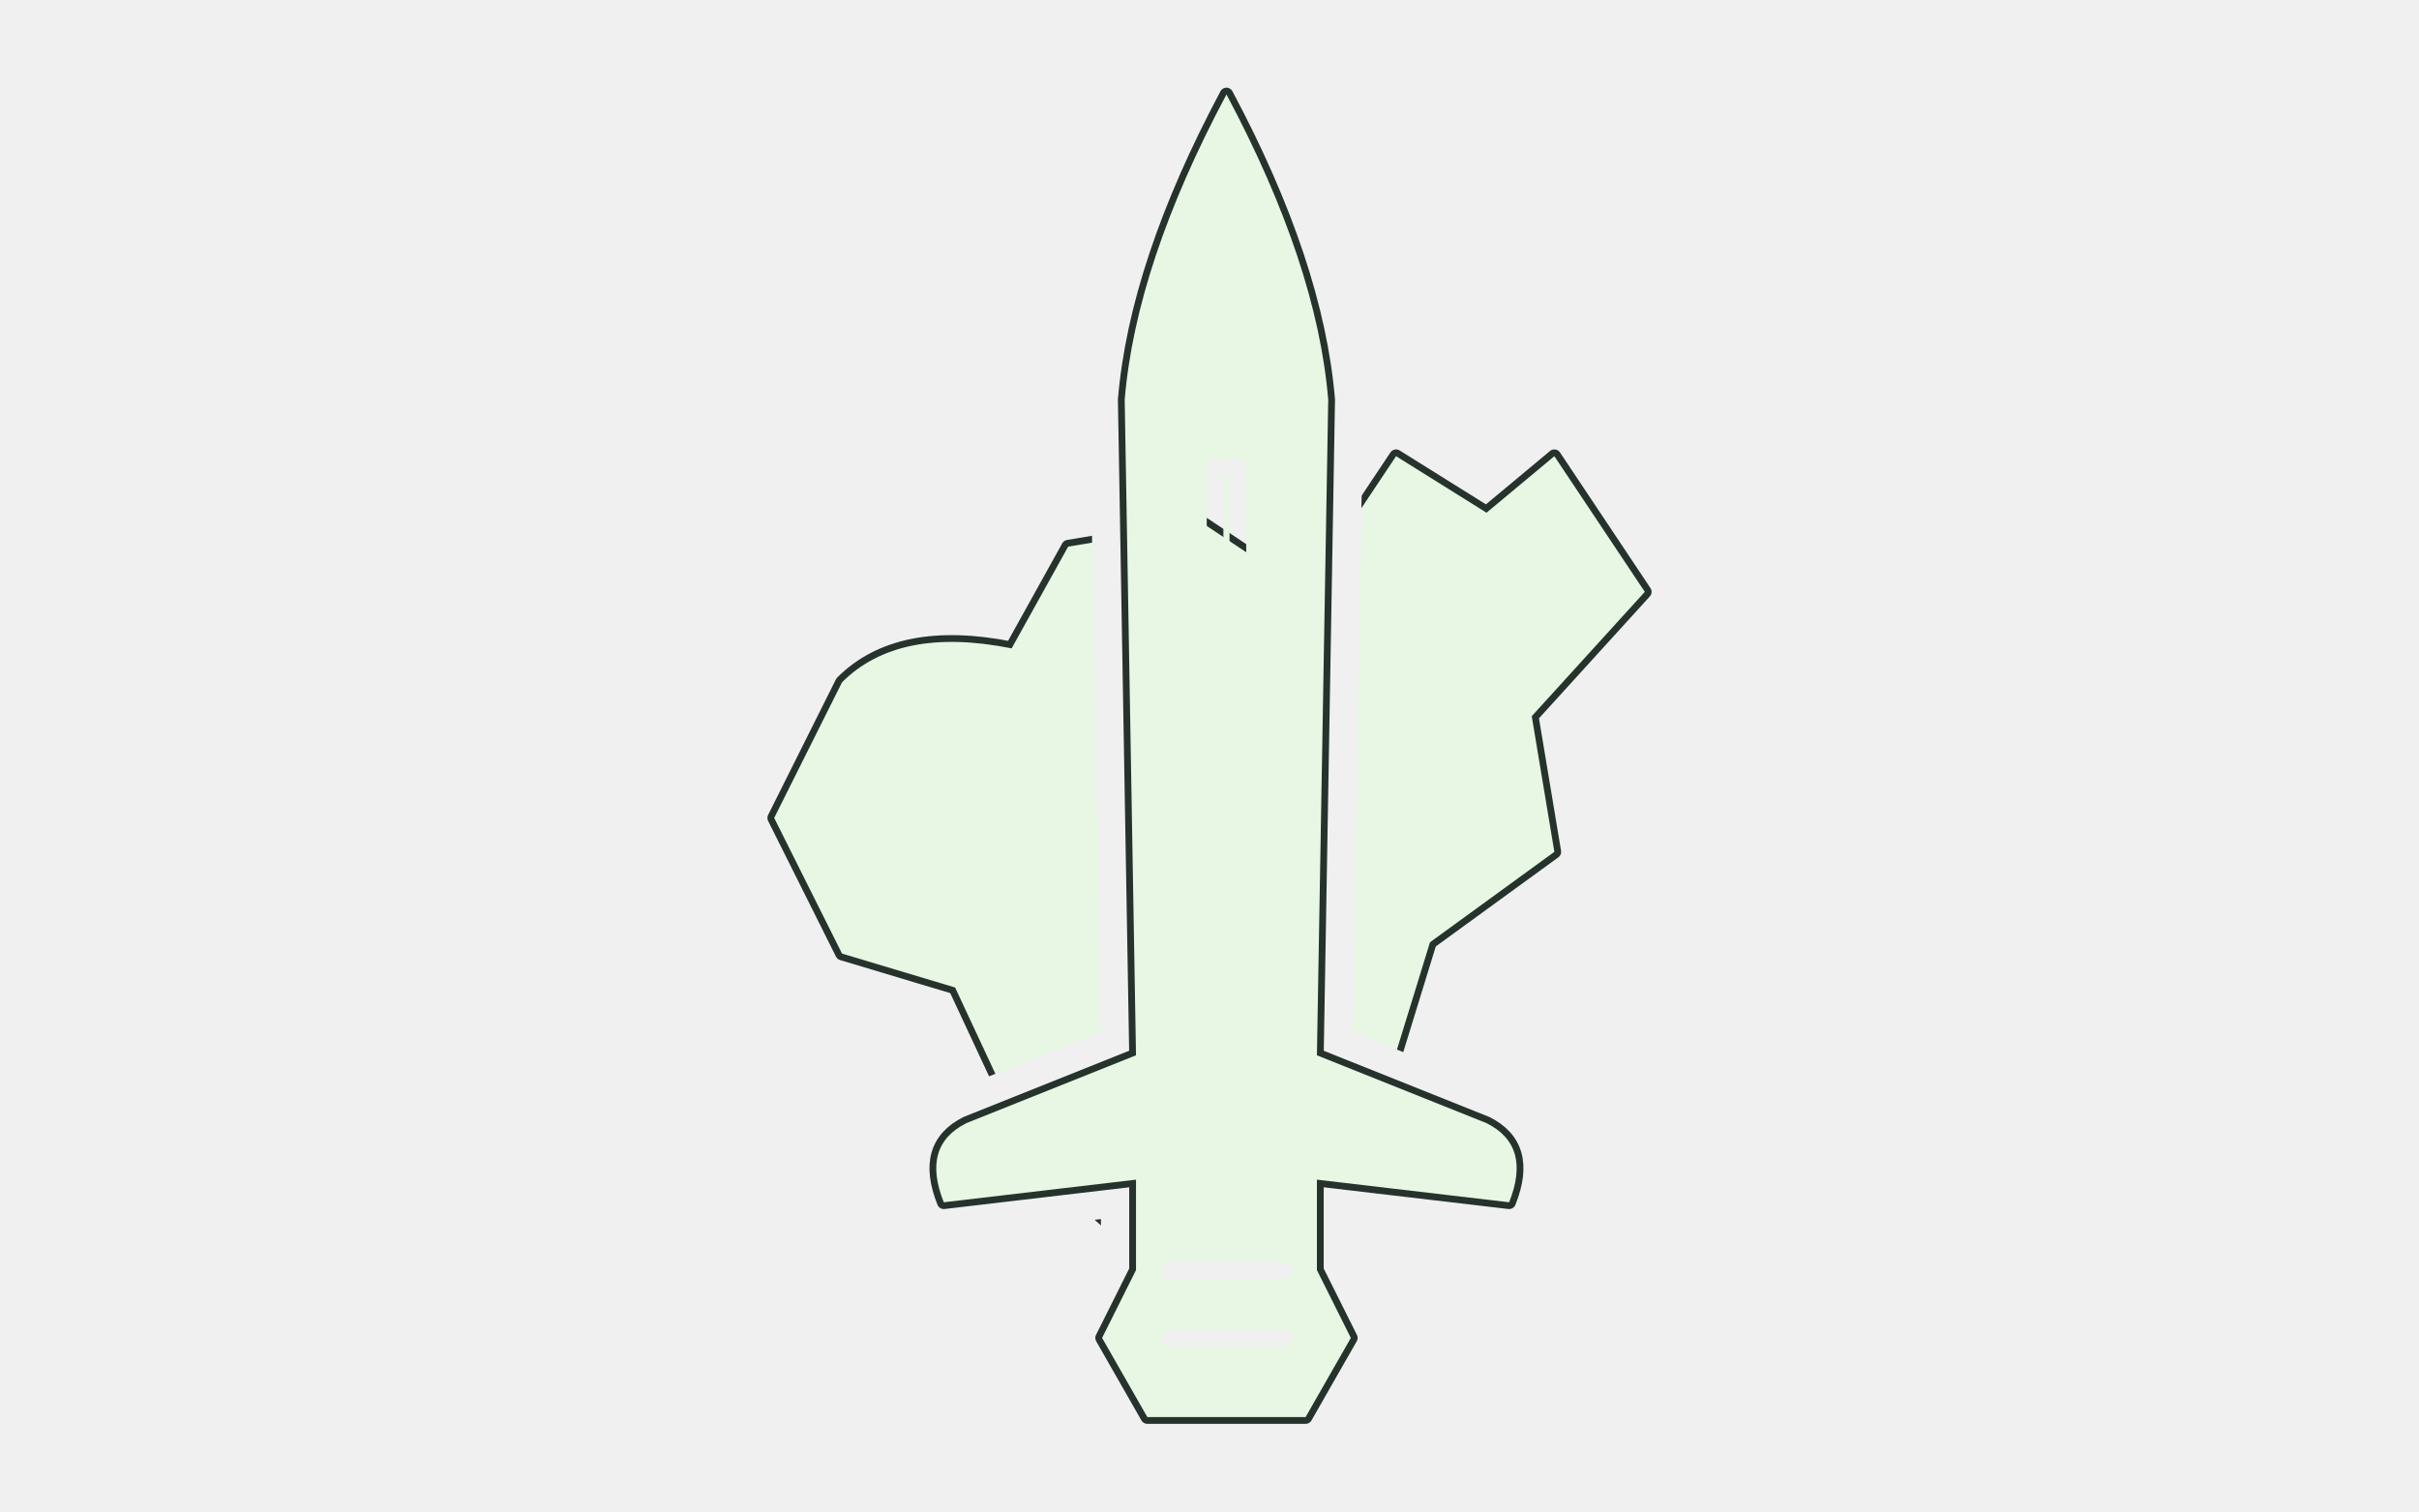
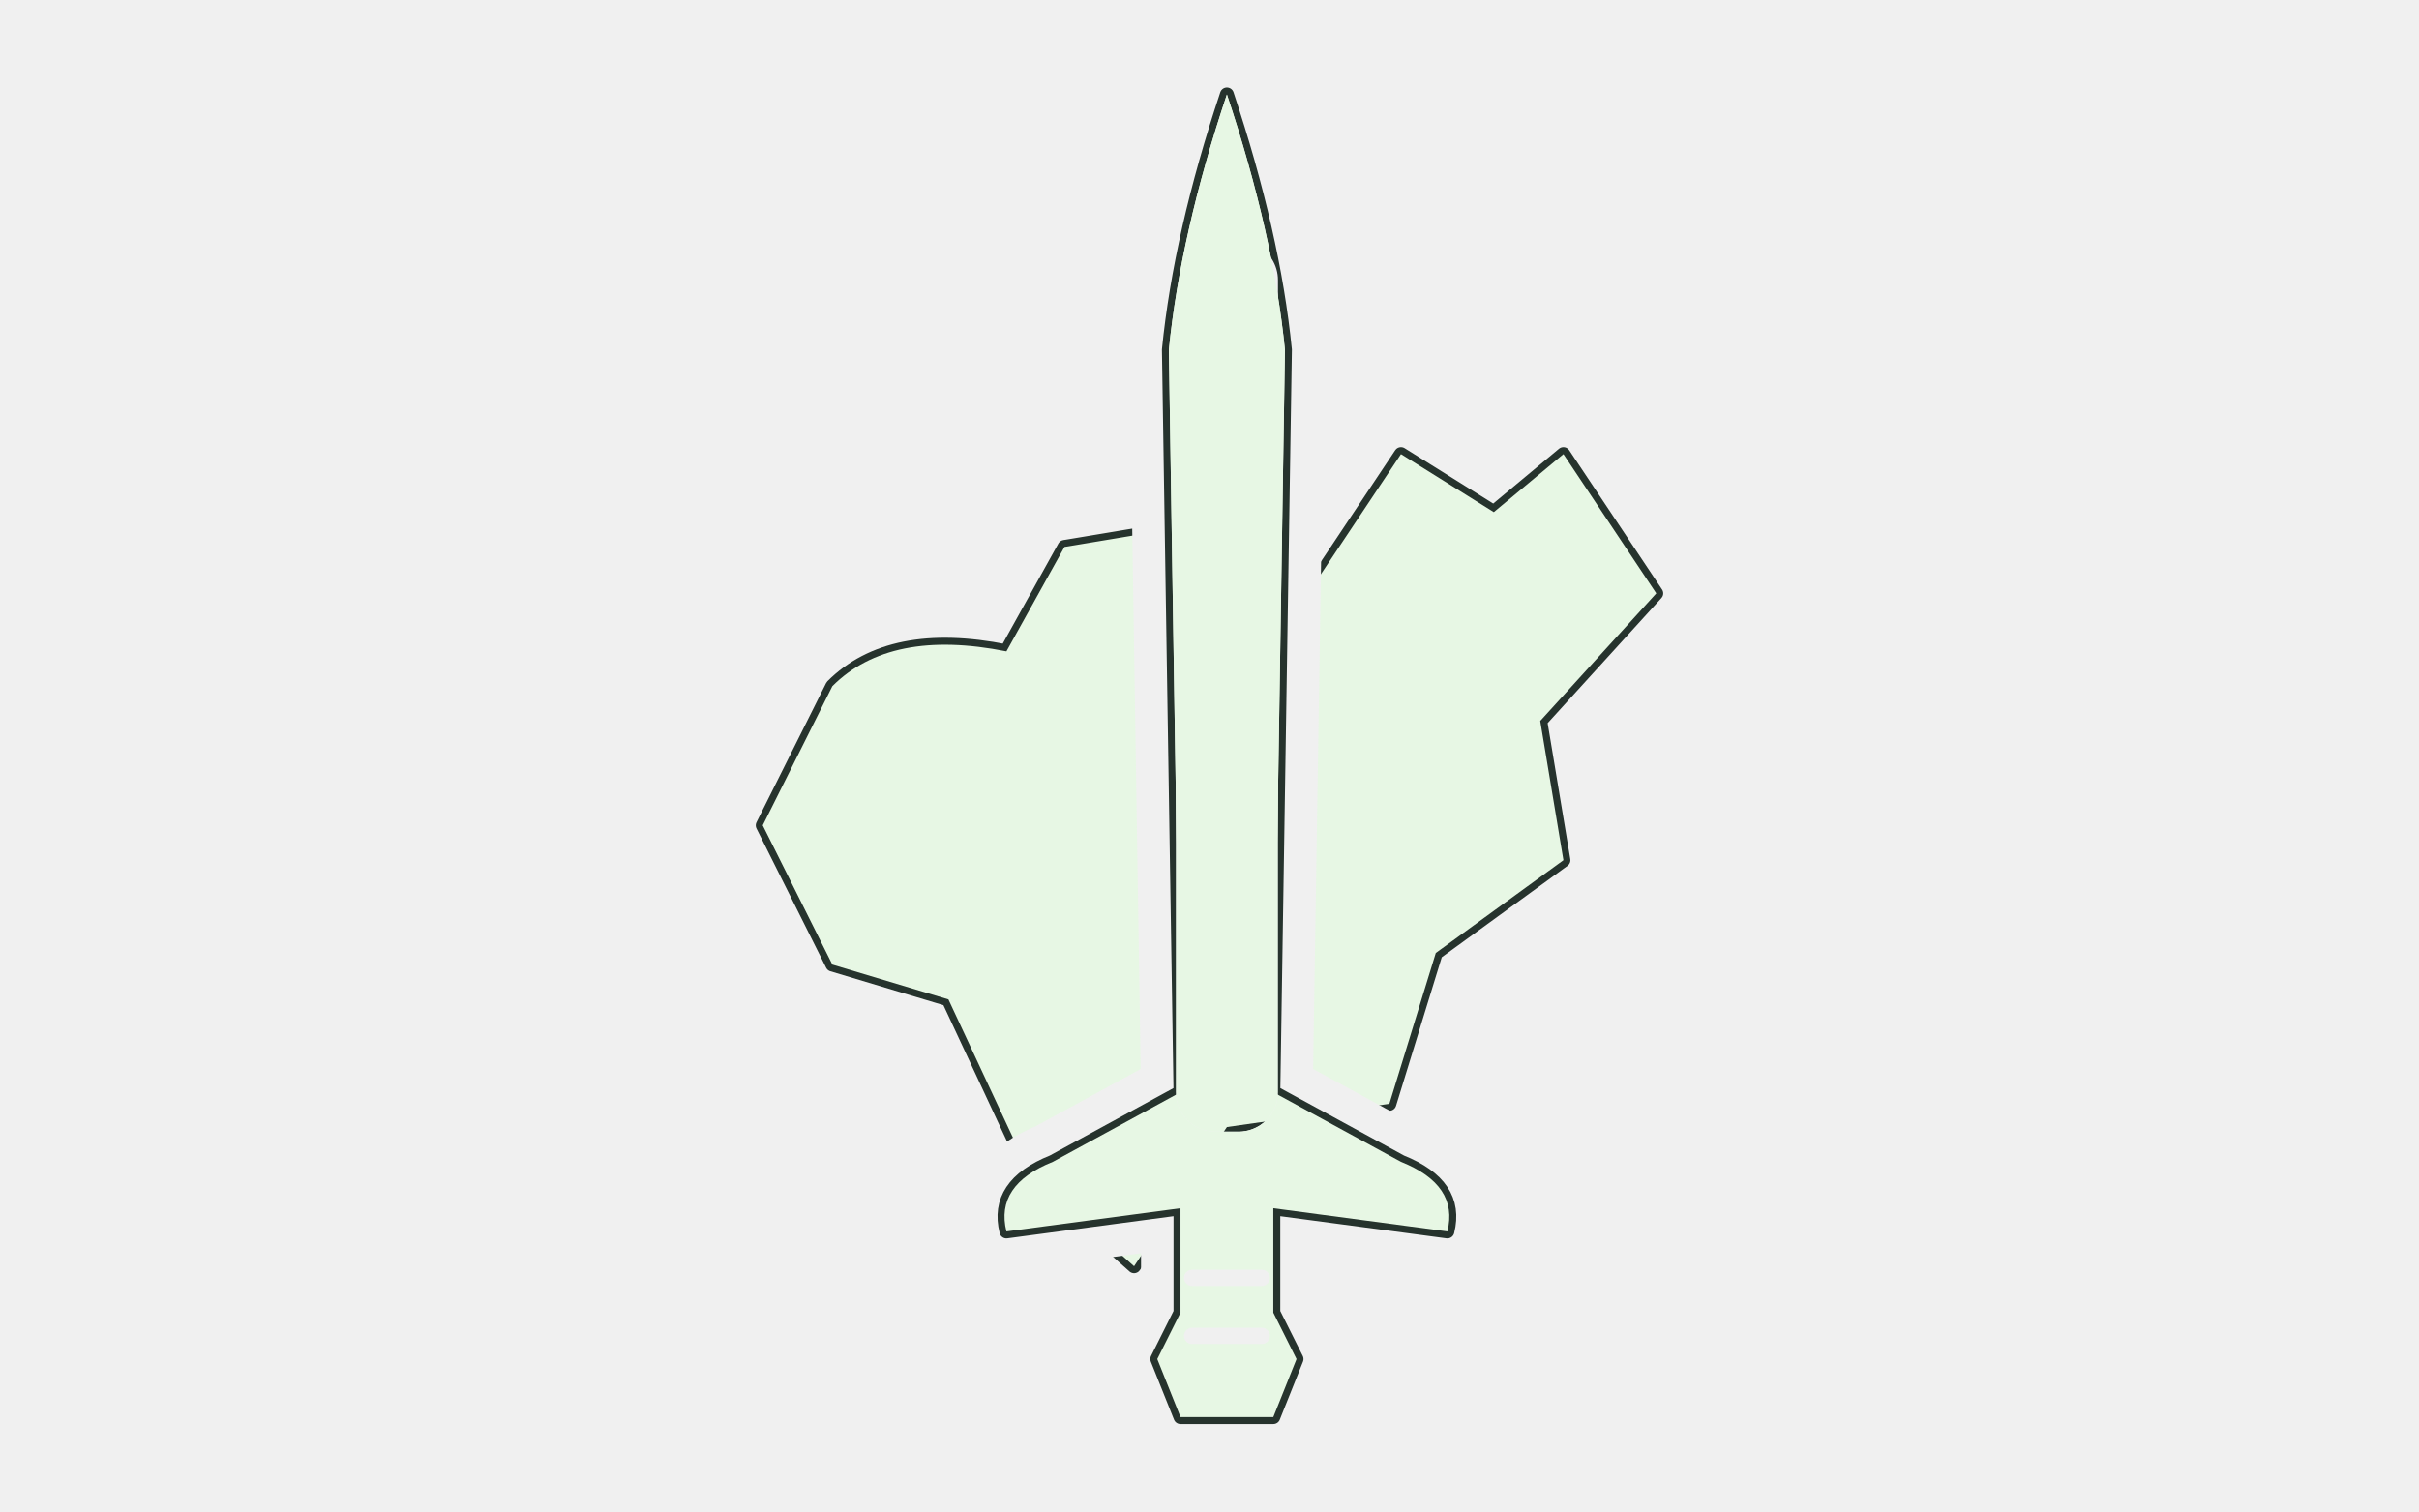
<svg xmlns="http://www.w3.org/2000/svg" width="256" height="160" viewBox="0 0 256 160">
  <g stroke="#26332d" stroke-width="1.2" paint-order="stroke fill" stroke-linejoin="round">
-     <g transform="translate(-23.36752 -0.7692308) scale(1.196581)">
+     <g transform="translate(-27.35088 -2.280702) scale(1.22807)">
      <defs>
-         <mask id="cut31" maskUnits="userSpaceOnUse" x="0" y="0" width="256" height="160">
+         <mask id="cut4" maskUnits="userSpaceOnUse" x="0" y="0" width="256" height="160">
          <rect width="256" height="160" fill="white" />
          <g fill="black" stroke="black">
-             <g stroke="black" stroke-width="6.2" stroke-linejoin="round" stroke-linecap="round">
+             <g stroke="black" stroke-width="6.8" stroke-linejoin="round" stroke-linecap="round">
              <defs>
-                 <mask id="cut30" maskUnits="userSpaceOnUse" x="0" y="0" width="256" height="160">
+                 <mask id="cut1" maskUnits="userSpaceOnUse" x="0" y="0" width="256" height="160">
                  <rect width="256" height="160" fill="white" />
                  <g fill="black" stroke="black">
-                     <path d="M127 42 L129 42 L129 90 L127 90Z M123 113 L133 113 M123 119 L133 119" fill="none" stroke="black" stroke-width="1.5" />
+                     <path d="M127 31 L129 26 L129 96 L127 96Z" fill="black" />
+                     <path d="M125 112 L131 112 M125 117 L131 117" fill="none" stroke="black" stroke-width="1.4" />
                  </g>
                </mask>
              </defs>
-               <g mask="url(#cut30)">
-                 <path d="M128 9 Q136 24 137 36 L136 94 L151 100 Q155 102 153 107 L136 105 L136 113 L139 119 L135 126 L121 126 L117 119 L120 113 L120 105 L103 107 Q101 102 105 100 L120 94 L119 36 Q120 24 128 9Z" fill="black" />
+               <g mask="url(#cut1)">
+                 <path d="M128 10 Q132 22 133 32 L132 96 L143 102 Q148 104 147 108 L132 106 L132 115 L134 119 L132 124 L124 124 L122 119 L124 115 L124 106 L109 108 Q108 104 113 102 L124 96 L123 32 Q124 22 128 10Z" fill="black" />
              </g>
            </g>
          </g>
        </mask>
      </defs>
-       <g mask="url(#cut31)">
+       <g mask="url(#cut4)">
        <path d="M94 61 Q99 56 109 58 L114 49 L126 47 L135 53 L143 41 L151 46 L157 41 L165 53 L155 64 L157 76 L146 84 L142 97 L128 99 L120 111 L111 103 L104 88 L94 85 L88 73Z" fill="#e7f7e4" />
      </g>
      <defs>
-         <mask id="cut30" maskUnits="userSpaceOnUse" x="0" y="0" width="256" height="160">
+         <mask id="cut1" maskUnits="userSpaceOnUse" x="0" y="0" width="256" height="160">
          <rect width="256" height="160" fill="white" />
          <g fill="black" stroke="black">
-             <path d="M127 42 L129 42 L129 90 L127 90Z M123 113 L133 113 M123 119 L133 119" fill="none" stroke="black" stroke-width="1.5" />
+             <path d="M127 31 L129 26 L129 96 L127 96Z" fill="black" />
+             <path d="M125 112 L131 112 M125 117 L131 117" fill="none" stroke="black" stroke-width="1.4" />
          </g>
        </mask>
      </defs>
-       <g mask="url(#cut30)">
-         <path d="M128 9 Q136 24 137 36 L136 94 L151 100 Q155 102 153 107 L136 105 L136 113 L139 119 L135 126 L121 126 L117 119 L120 113 L120 105 L103 107 Q101 102 105 100 L120 94 L119 36 Q120 24 128 9Z" fill="#e7f7e4" />
+       <g mask="url(#cut1)">
+         <path d="M128 10 Q132 22 133 32 L132 96 L143 102 Q148 104 147 108 L132 106 L132 115 L134 119 L132 124 L124 124 L122 119 L124 115 L124 106 L109 108 Q108 104 113 102 L124 96 L123 32 Q124 22 128 10Z" fill="#e7f7e4" />
      </g>
    </g>
  </g>
+   <g transform="translate(-27.35088 -2.280702) scale(1.22807)">
+     <path d="M128 10 Q132 22 133 32 L132 96 L124 96 L123 32 Q124 22 128 10Z" fill="#e7f7e4" />
+   </g>
</svg>
